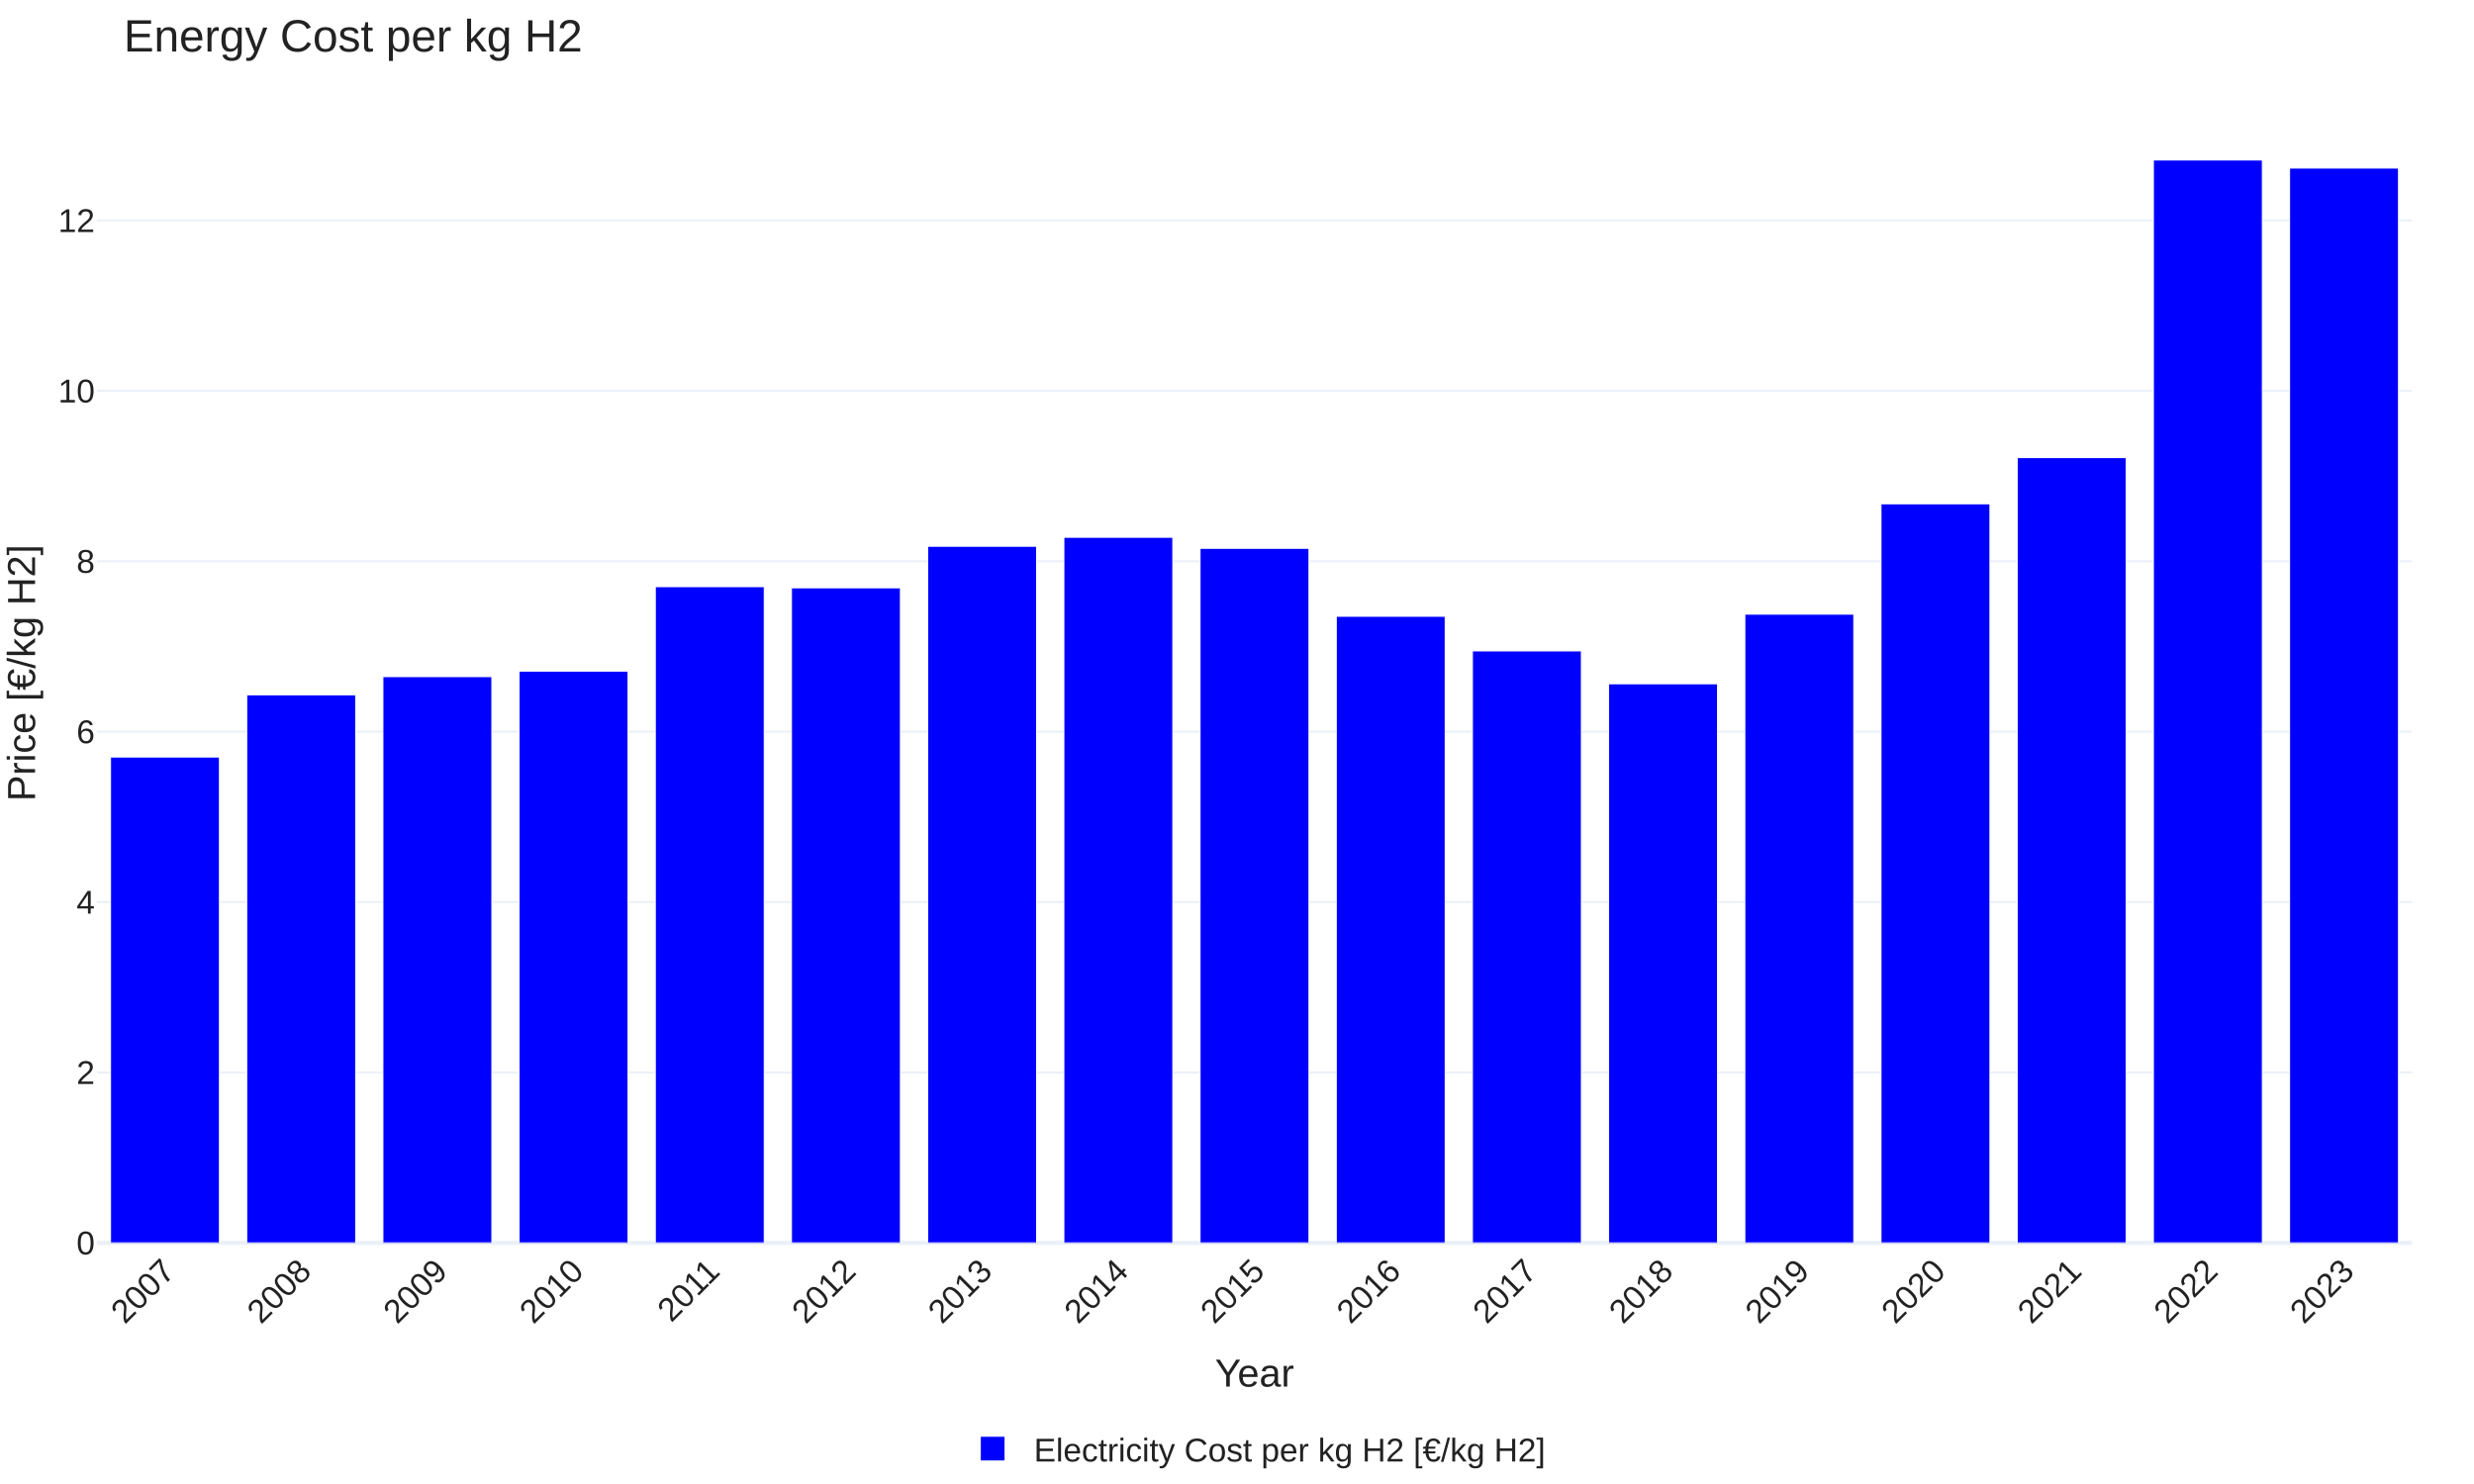
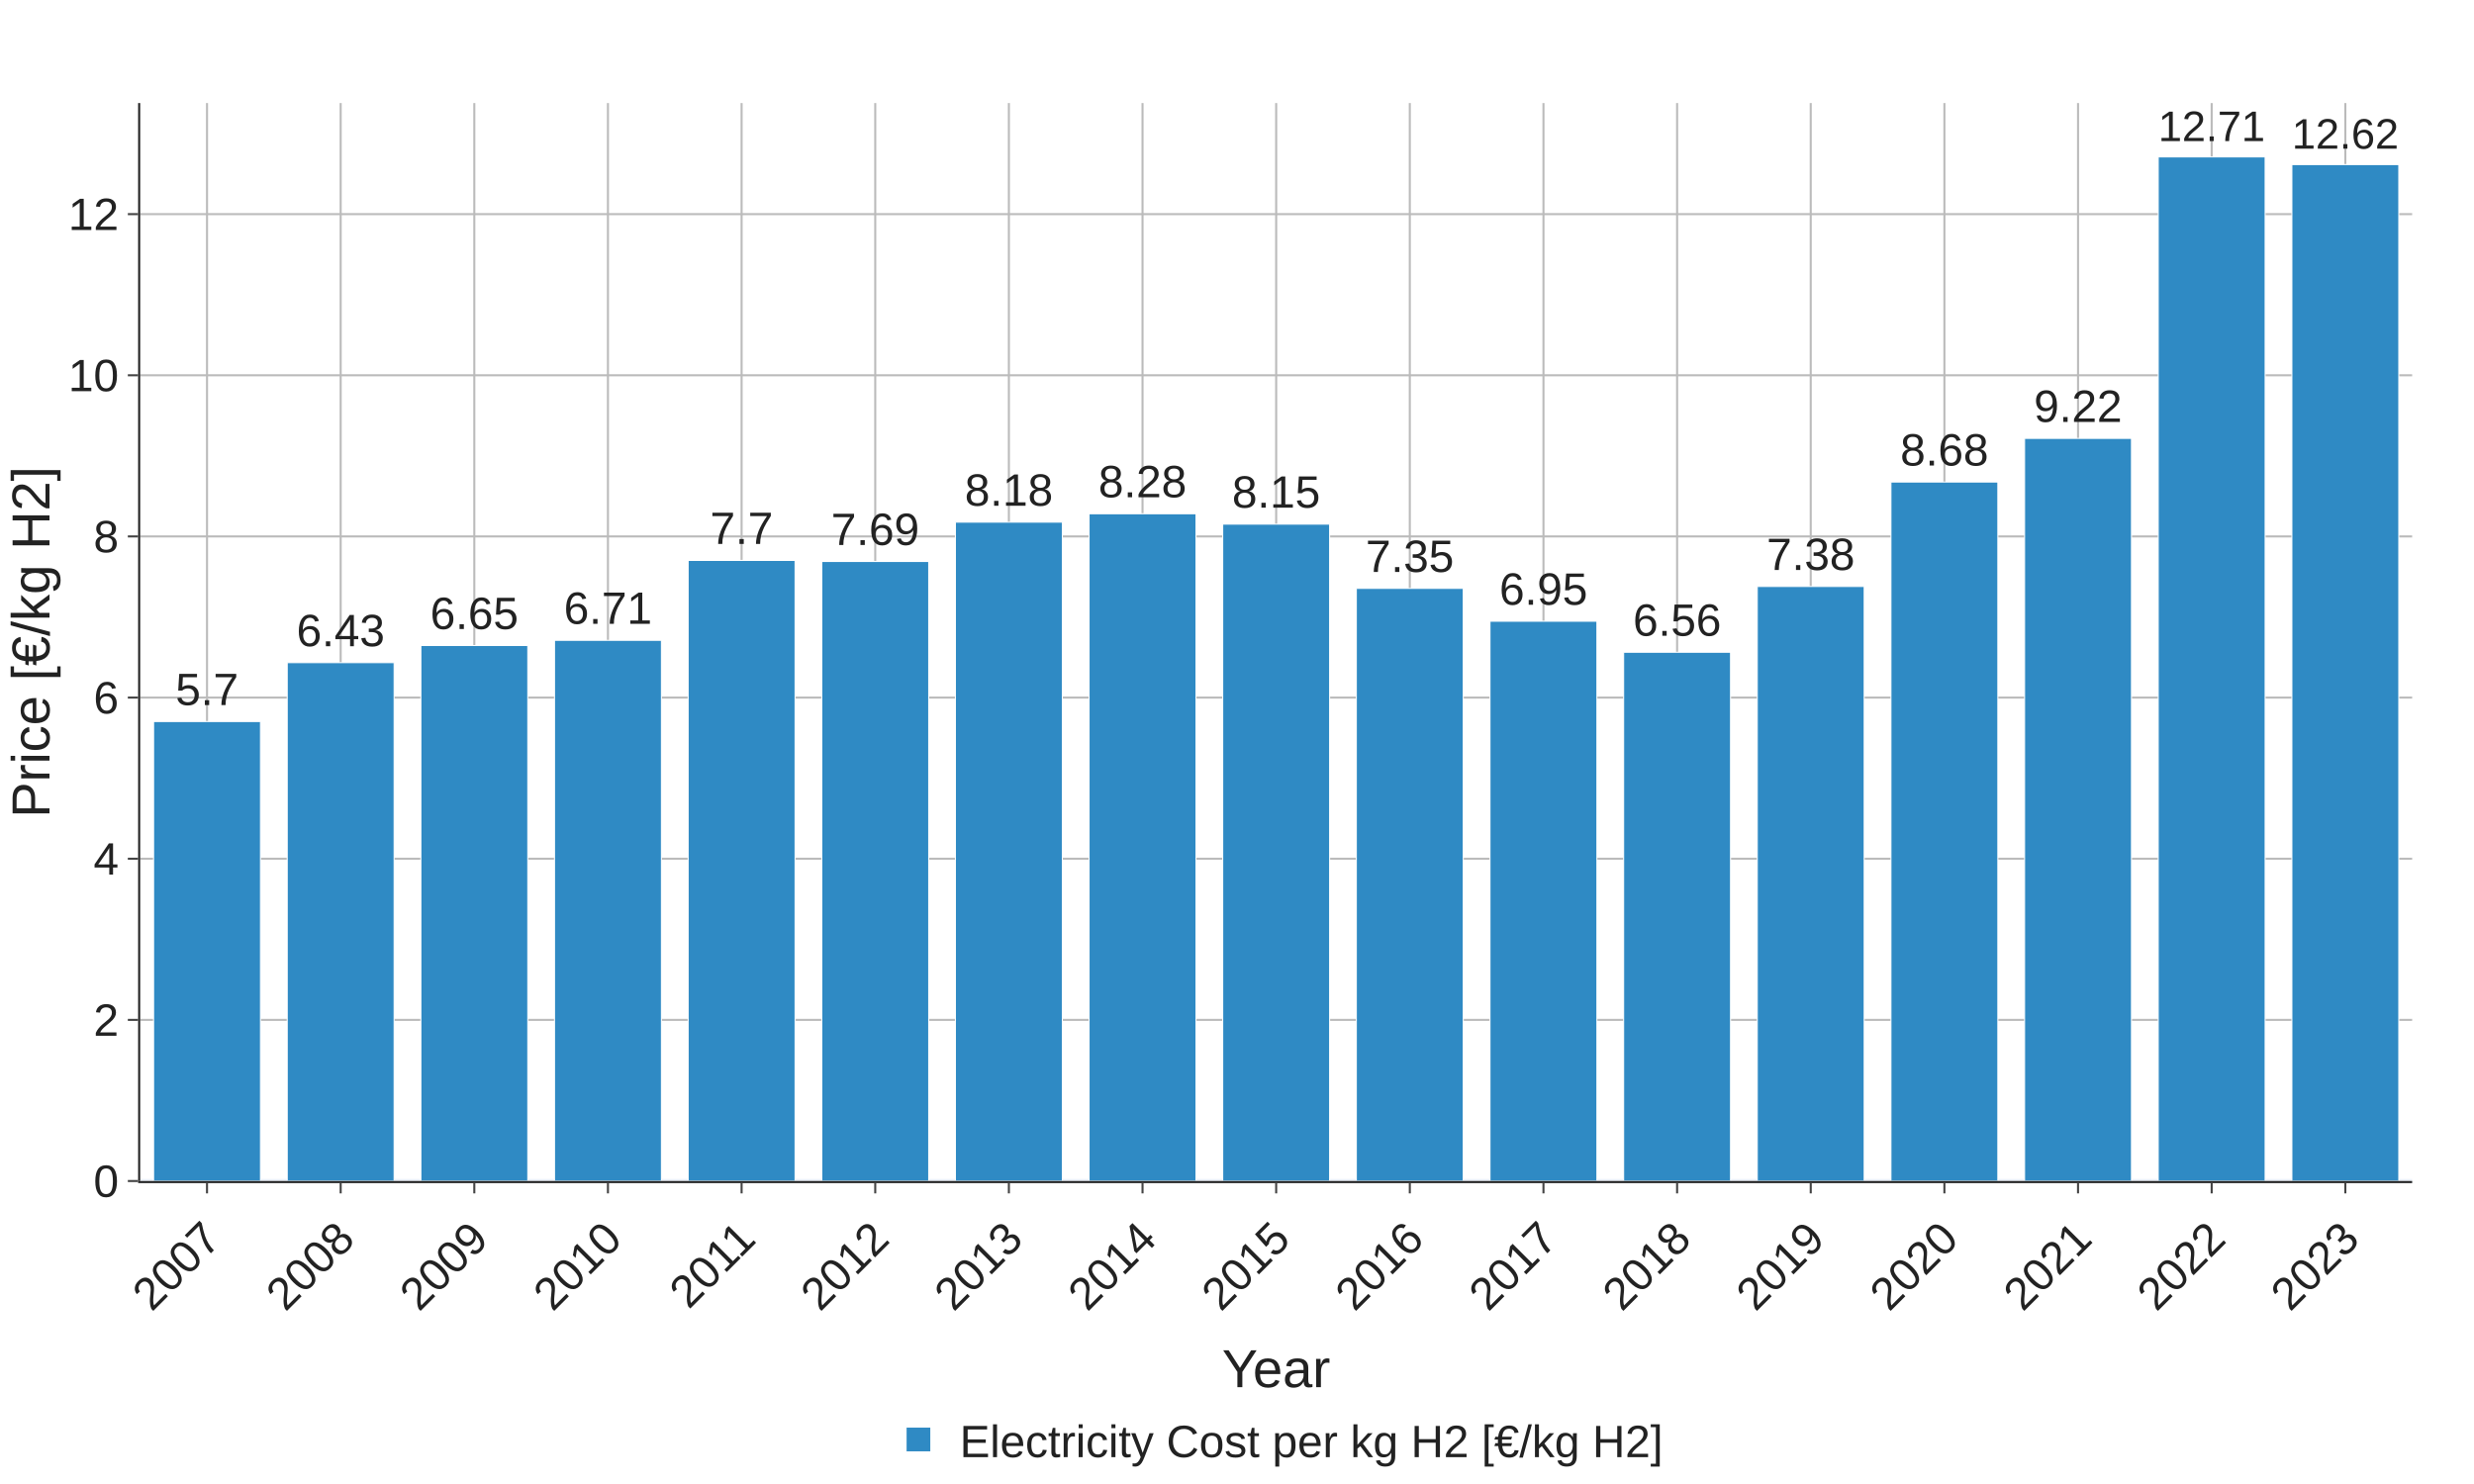
<svg xmlns="http://www.w3.org/2000/svg" class="main-svg" width="1200" height="720" style="" viewBox="0 0 1200 720">
  <rect x="0" y="0" width="1200" height="720" style="fill: rgb(255, 255, 255); fill-opacity: 1;" />
-   <defs id="defs-b779e1">
+   <defs id="defs-d4324c">
    <g class="clips">
-       <clipPath id="clipb779e1xyplot" class="plotclip">
-         <rect width="1123" height="553" />
+       <clipPath id="clipd4324cxyplot" class="plotclip">
+         <rect width="1102" height="523" />
      </clipPath>
-       <clipPath class="axesclip" id="clipb779e1x">
-         <rect x="47" y="0" width="1123" height="720" />
+       <clipPath class="axesclip" id="clipd4324cx">
+         <rect x="68" y="0" width="1102" height="720" />
      </clipPath>
-       <clipPath class="axesclip" id="clipb779e1y">
-         <rect x="0" y="50" width="1200" height="553" />
+       <clipPath class="axesclip" id="clipd4324cy">
+         <rect x="0" y="50" width="1200" height="523" />
      </clipPath>
-       <clipPath class="axesclip" id="clipb779e1xy">
-         <rect x="47" y="50" width="1123" height="553" />
+       <clipPath class="axesclip" id="clipd4324cxy">
+         <rect x="68" y="50" width="1102" height="523" />
      </clipPath>
    </g>
    <g class="gradients" />
    <g class="patterns" />
  </defs>
  <g class="bglayer" />
  <g class="layer-below">
    <g class="imagelayer" />
    <g class="shapelayer" />
  </g>
  <g class="cartesianlayer">
    <g class="subplot xy">
      <g class="layer-subplot">
        <g class="shapelayer" />
        <g class="imagelayer" />
      </g>
      <g class="minor-gridlayer">
        <g class="x" />
        <g class="y" />
      </g>
      <g class="gridlayer">
-         <g class="x" />
+         <g class="x">
+           <path class="xgrid crisp" transform="translate(100.41,0)" d="M0,50v523" style="stroke: rgb(187, 187, 187); stroke-opacity: 1; stroke-width: 1px;" />
+           <path class="xgrid crisp" transform="translate(165.24,0)" d="M0,50v523" style="stroke: rgb(187, 187, 187); stroke-opacity: 1; stroke-width: 1px;" />
+           <path class="xgrid crisp" transform="translate(230.06,0)" d="M0,50v523" style="stroke: rgb(187, 187, 187); stroke-opacity: 1; stroke-width: 1px;" />
+           <path class="xgrid crisp" transform="translate(294.88,0)" d="M0,50v523" style="stroke: rgb(187, 187, 187); stroke-opacity: 1; stroke-width: 1px;" />
+           <path class="xgrid crisp" transform="translate(359.71,0)" d="M0,50v523" style="stroke: rgb(187, 187, 187); stroke-opacity: 1; stroke-width: 1px;" />
+           <path class="xgrid crisp" transform="translate(424.53,0)" d="M0,50v523" style="stroke: rgb(187, 187, 187); stroke-opacity: 1; stroke-width: 1px;" />
+           <path class="xgrid crisp" transform="translate(489.35,0)" d="M0,50v523" style="stroke: rgb(187, 187, 187); stroke-opacity: 1; stroke-width: 1px;" />
+           <path class="xgrid crisp" transform="translate(554.18,0)" d="M0,50v523" style="stroke: rgb(187, 187, 187); stroke-opacity: 1; stroke-width: 1px;" />
+           <path class="xgrid crisp" transform="translate(619,0)" d="M0,50v523" style="stroke: rgb(187, 187, 187); stroke-opacity: 1; stroke-width: 1px;" />
+           <path class="xgrid crisp" transform="translate(683.82,0)" d="M0,50v523" style="stroke: rgb(187, 187, 187); stroke-opacity: 1; stroke-width: 1px;" />
+           <path class="xgrid crisp" transform="translate(748.65,0)" d="M0,50v523" style="stroke: rgb(187, 187, 187); stroke-opacity: 1; stroke-width: 1px;" />
+           <path class="xgrid crisp" transform="translate(813.47,0)" d="M0,50v523" style="stroke: rgb(187, 187, 187); stroke-opacity: 1; stroke-width: 1px;" />
+           <path class="xgrid crisp" transform="translate(878.29,0)" d="M0,50v523" style="stroke: rgb(187, 187, 187); stroke-opacity: 1; stroke-width: 1px;" />
+           <path class="xgrid crisp" transform="translate(943.12,0)" d="M0,50v523" style="stroke: rgb(187, 187, 187); stroke-opacity: 1; stroke-width: 1px;" />
+           <path class="xgrid crisp" transform="translate(1007.94,0)" d="M0,50v523" style="stroke: rgb(187, 187, 187); stroke-opacity: 1; stroke-width: 1px;" />
+           <path class="xgrid crisp" transform="translate(1072.76,0)" d="M0,50v523" style="stroke: rgb(187, 187, 187); stroke-opacity: 1; stroke-width: 1px;" />
+           <path class="xgrid crisp" transform="translate(1137.59,0)" d="M0,50v523" style="stroke: rgb(187, 187, 187); stroke-opacity: 1; stroke-width: 1px;" />
+         </g>
        <g class="y">
-           <path class="ygrid crisp" transform="translate(0,520.33)" d="M47,0h1123" style="stroke: rgb(235, 240, 248); stroke-opacity: 1; stroke-width: 1px;" />
-           <path class="ygrid crisp" transform="translate(0,437.66)" d="M47,0h1123" style="stroke: rgb(235, 240, 248); stroke-opacity: 1; stroke-width: 1px;" />
-           <path class="ygrid crisp" transform="translate(0,354.99)" d="M47,0h1123" style="stroke: rgb(235, 240, 248); stroke-opacity: 1; stroke-width: 1px;" />
-           <path class="ygrid crisp" transform="translate(0,272.32)" d="M47,0h1123" style="stroke: rgb(235, 240, 248); stroke-opacity: 1; stroke-width: 1px;" />
-           <path class="ygrid crisp" transform="translate(0,189.65)" d="M47,0h1123" style="stroke: rgb(235, 240, 248); stroke-opacity: 1; stroke-width: 1px;" />
-           <path class="ygrid crisp" transform="translate(0,106.98)" d="M47,0h1123" style="stroke: rgb(235, 240, 248); stroke-opacity: 1; stroke-width: 1px;" />
+           <path class="ygrid crisp" transform="translate(0,494.82)" d="M68,0h1102" style="stroke: rgb(187, 187, 187); stroke-opacity: 1; stroke-width: 1px;" />
+           <path class="ygrid crisp" transform="translate(0,416.63)" d="M68,0h1102" style="stroke: rgb(187, 187, 187); stroke-opacity: 1; stroke-width: 1px;" />
+           <path class="ygrid crisp" transform="translate(0,338.45)" d="M68,0h1102" style="stroke: rgb(187, 187, 187); stroke-opacity: 1; stroke-width: 1px;" />
+           <path class="ygrid crisp" transform="translate(0,260.26)" d="M68,0h1102" style="stroke: rgb(187, 187, 187); stroke-opacity: 1; stroke-width: 1px;" />
+           <path class="ygrid crisp" transform="translate(0,182.08)" d="M68,0h1102" style="stroke: rgb(187, 187, 187); stroke-opacity: 1; stroke-width: 1px;" />
+           <path class="ygrid crisp" transform="translate(0,103.89)" d="M68,0h1102" style="stroke: rgb(187, 187, 187); stroke-opacity: 1; stroke-width: 1px;" />
        </g>
      </g>
      <g class="zerolinelayer">
-         <path class="yzl zl crisp" transform="translate(0,603)" d="M47,0h1123" style="stroke: rgb(235, 240, 248); stroke-opacity: 1; stroke-width: 2px;" />
+         <path class="yzl zl crisp" transform="translate(0,573)" d="M68,0h1102" style="stroke: rgb(235, 240, 248); stroke-opacity: 1; stroke-width: 2px;" />
      </g>
      <g class="layer-between">
        <g class="shapelayer" />
        <g class="imagelayer" />
      </g>
      <path class="xlines-below" />
      <path class="ylines-below" />
      <g class="overlines-below" />
      <g class="xaxislayer-below" />
      <g class="yaxislayer-below" />
      <g class="overaxes-below" />
      <g class="overplot">
-         <g class="xy" transform="translate(47,50)" clip-path="url(#clipb779e1xyplot)">
+         <g class="xy" transform="translate(68,50)" clip-path="url(#clipd4324cxyplot)">
          <g class="barlayer mlayer">
            <g class="trace bars" style="opacity: 1;">
              <g class="points">
                <g class="point">
-                   <path d="M6.61,553V317.28H59.45V553Z" style="vector-effect: none; opacity: 1; stroke-width: 0.5px; fill: rgb(0, 0, 255); fill-opacity: 1; stroke: rgb(255, 255, 255); stroke-opacity: 1;" />
-                 </g>
-                 <g class="point">
-                   <path d="M72.66,553V287.09H125.51V553Z" style="vector-effect: none; opacity: 1; stroke-width: 0.5px; fill: rgb(0, 0, 255); fill-opacity: 1; stroke: rgb(255, 255, 255); stroke-opacity: 1;" />
-                 </g>
-                 <g class="point">
-                   <path d="M138.72,553V278.29H191.57V553Z" style="vector-effect: none; opacity: 1; stroke-width: 0.5px; fill: rgb(0, 0, 255); fill-opacity: 1; stroke: rgb(255, 255, 255); stroke-opacity: 1;" />
-                 </g>
-                 <g class="point">
-                   <path d="M204.78,553V275.62H257.63V553Z" style="vector-effect: none; opacity: 1; stroke-width: 0.5px; fill: rgb(0, 0, 255); fill-opacity: 1; stroke: rgb(255, 255, 255); stroke-opacity: 1;" />
-                 </g>
-                 <g class="point">
-                   <path d="M270.84,553V234.63H323.69V553Z" style="vector-effect: none; opacity: 1; stroke-width: 0.5px; fill: rgb(0, 0, 255); fill-opacity: 1; stroke: rgb(255, 255, 255); stroke-opacity: 1;" />
-                 </g>
-                 <g class="point">
-                   <path d="M336.9,553V235.18H389.75V553Z" style="vector-effect: none; opacity: 1; stroke-width: 0.5px; fill: rgb(0, 0, 255); fill-opacity: 1; stroke: rgb(255, 255, 255); stroke-opacity: 1;" />
-                 </g>
-                 <g class="point">
-                   <path d="M402.96,553V215.02H455.81V553Z" style="vector-effect: none; opacity: 1; stroke-width: 0.5px; fill: rgb(0, 0, 255); fill-opacity: 1; stroke: rgb(255, 255, 255); stroke-opacity: 1;" />
-                 </g>
-                 <g class="point">
-                   <path d="M469.02,553V210.68H521.86V553Z" style="vector-effect: none; opacity: 1; stroke-width: 0.5px; fill: rgb(0, 0, 255); fill-opacity: 1; stroke: rgb(255, 255, 255); stroke-opacity: 1;" />
-                 </g>
-                 <g class="point">
-                   <path d="M535.08,553V216.02H587.92V553Z" style="vector-effect: none; opacity: 1; stroke-width: 0.5px; fill: rgb(0, 0, 255); fill-opacity: 1; stroke: rgb(255, 255, 255); stroke-opacity: 1;" />
-                 </g>
-                 <g class="point">
-                   <path d="M601.14,553V249H653.98V553Z" style="vector-effect: none; opacity: 1; stroke-width: 0.5px; fill: rgb(0, 0, 255); fill-opacity: 1; stroke: rgb(255, 255, 255); stroke-opacity: 1;" />
-                 </g>
-                 <g class="point">
-                   <path d="M667.19,553V265.82H720.04V553Z" style="vector-effect: none; opacity: 1; stroke-width: 0.5px; fill: rgb(0, 0, 255); fill-opacity: 1; stroke: rgb(255, 255, 255); stroke-opacity: 1;" />
-                 </g>
-                 <g class="point">
-                   <path d="M733.25,553V281.75H786.1V553Z" style="vector-effect: none; opacity: 1; stroke-width: 0.5px; fill: rgb(0, 0, 255); fill-opacity: 1; stroke: rgb(255, 255, 255); stroke-opacity: 1;" />
-                 </g>
-                 <g class="point">
-                   <path d="M799.31,553V247.99H852.16V553Z" style="vector-effect: none; opacity: 1; stroke-width: 0.5px; fill: rgb(0, 0, 255); fill-opacity: 1; stroke: rgb(255, 255, 255); stroke-opacity: 1;" />
-                 </g>
-                 <g class="point">
-                   <path d="M865.37,553V194.41H918.22V553Z" style="vector-effect: none; opacity: 1; stroke-width: 0.5px; fill: rgb(0, 0, 255); fill-opacity: 1; stroke: rgb(255, 255, 255); stroke-opacity: 1;" />
-                 </g>
-                 <g class="point">
-                   <path d="M931.43,553V172.02H984.28V553Z" style="vector-effect: none; opacity: 1; stroke-width: 0.5px; fill: rgb(0, 0, 255); fill-opacity: 1; stroke: rgb(255, 255, 255); stroke-opacity: 1;" />
-                 </g>
-                 <g class="point">
-                   <path d="M997.49,553V27.65H1050.34V553Z" style="vector-effect: none; opacity: 1; stroke-width: 0.5px; fill: rgb(0, 0, 255); fill-opacity: 1; stroke: rgb(255, 255, 255); stroke-opacity: 1;" />
-                 </g>
-                 <g class="point">
-                   <path d="M1063.55,553V31.55H1116.39V553Z" style="vector-effect: none; opacity: 1; stroke-width: 0.5px; fill: rgb(0, 0, 255); fill-opacity: 1; stroke: rgb(255, 255, 255); stroke-opacity: 1;" />
+                   <path d="M6.48,523V300.07H58.34V523Z" style="vector-effect: none; opacity: 1; stroke-width: 0.5px; fill: rgb(47, 138, 196); fill-opacity: 1; stroke: rgb(255, 255, 255); stroke-opacity: 1;" />
+                   <text class="bartext bartext-outside" text-anchor="middle" data-notex="1" x="0" y="0" style="font-family: Arial, sans-serif; font-size: 22px; fill: rgb(34, 34, 34); fill-opacity: 1; white-space: pre;" transform="translate(32.41,292.07)">5.7</text>
+                 </g>
+                 <g class="point">
+                   <path d="M71.31,523V271.52H123.16V523Z" style="vector-effect: none; opacity: 1; stroke-width: 0.5px; fill: rgb(47, 138, 196); fill-opacity: 1; stroke: rgb(255, 255, 255); stroke-opacity: 1;" />
+                   <text class="bartext bartext-outside" text-anchor="middle" data-notex="1" x="0" y="0" style="font-family: Arial, sans-serif; font-size: 22px; fill: rgb(34, 34, 34); fill-opacity: 1; white-space: pre;" transform="translate(97.235,263.52)">6.43</text>
+                 </g>
+                 <g class="point">
+                   <path d="M136.13,523V263.2H187.99V523Z" style="vector-effect: none; opacity: 1; stroke-width: 0.5px; fill: rgb(47, 138, 196); fill-opacity: 1; stroke: rgb(255, 255, 255); stroke-opacity: 1;" />
+                   <text class="bartext bartext-outside" text-anchor="middle" data-notex="1" x="0" y="0" style="font-family: Arial, sans-serif; font-size: 22px; fill: rgb(34, 34, 34); fill-opacity: 1; white-space: pre;" transform="translate(162.06,255.2)">6.65</text>
+                 </g>
+                 <g class="point">
+                   <path d="M200.95,523V260.67H252.81V523Z" style="vector-effect: none; opacity: 1; stroke-width: 0.5px; fill: rgb(47, 138, 196); fill-opacity: 1; stroke: rgb(255, 255, 255); stroke-opacity: 1;" />
+                   <text class="bartext bartext-outside" text-anchor="middle" data-notex="1" x="0" y="0" style="font-family: Arial, sans-serif; font-size: 22px; fill: rgb(34, 34, 34); fill-opacity: 1; white-space: pre;" transform="translate(226.88,252.67)">6.71</text>
+                 </g>
+                 <g class="point">
+                   <path d="M265.78,523V221.9H317.64V523Z" style="vector-effect: none; opacity: 1; stroke-width: 0.5px; fill: rgb(47, 138, 196); fill-opacity: 1; stroke: rgb(255, 255, 255); stroke-opacity: 1;" />
+                   <text class="bartext bartext-outside" text-anchor="middle" data-notex="1" x="0" y="0" style="font-family: Arial, sans-serif; font-size: 22px; fill: rgb(34, 34, 34); fill-opacity: 1; white-space: pre;" transform="translate(291.71,213.9)">7.7</text>
+                 </g>
+                 <g class="point">
+                   <path d="M330.6,523V222.42H382.46V523Z" style="vector-effect: none; opacity: 1; stroke-width: 0.5px; fill: rgb(47, 138, 196); fill-opacity: 1; stroke: rgb(255, 255, 255); stroke-opacity: 1;" />
+                   <text class="bartext bartext-outside" text-anchor="middle" data-notex="1" x="0" y="0" style="font-family: Arial, sans-serif; font-size: 22px; fill: rgb(34, 34, 34); fill-opacity: 1; white-space: pre;" transform="translate(356.53,214.42)">7.69</text>
+                 </g>
+                 <g class="point">
+                   <path d="M395.42,523V203.36H447.28V523Z" style="vector-effect: none; opacity: 1; stroke-width: 0.5px; fill: rgb(47, 138, 196); fill-opacity: 1; stroke: rgb(255, 255, 255); stroke-opacity: 1;" />
+                   <text class="bartext bartext-outside" text-anchor="middle" data-notex="1" x="0" y="0" style="font-family: Arial, sans-serif; font-size: 22px; fill: rgb(34, 34, 34); fill-opacity: 1; white-space: pre;" transform="translate(421.35,195.36)">8.18</text>
+                 </g>
+                 <g class="point">
+                   <path d="M460.25,523V199.25H512.11V523Z" style="vector-effect: none; opacity: 1; stroke-width: 0.5px; fill: rgb(47, 138, 196); fill-opacity: 1; stroke: rgb(255, 255, 255); stroke-opacity: 1;" />
+                   <text class="bartext bartext-outside" text-anchor="middle" data-notex="1" x="0" y="0" style="font-family: Arial, sans-serif; font-size: 22px; fill: rgb(34, 34, 34); fill-opacity: 1; white-space: pre;" transform="translate(486.18,191.25)">8.28</text>
+                 </g>
+                 <g class="point">
+                   <path d="M525.07,523V204.3H576.93V523Z" style="vector-effect: none; opacity: 1; stroke-width: 0.5px; fill: rgb(47, 138, 196); fill-opacity: 1; stroke: rgb(255, 255, 255); stroke-opacity: 1;" />
+                   <text class="bartext bartext-outside" text-anchor="middle" data-notex="1" x="0" y="0" style="font-family: Arial, sans-serif; font-size: 22px; fill: rgb(34, 34, 34); fill-opacity: 1; white-space: pre;" transform="translate(551,196.3)">8.15</text>
+                 </g>
+                 <g class="point">
+                   <path d="M589.89,523V235.49H641.75V523Z" style="vector-effect: none; opacity: 1; stroke-width: 0.5px; fill: rgb(47, 138, 196); fill-opacity: 1; stroke: rgb(255, 255, 255); stroke-opacity: 1;" />
+                   <text class="bartext bartext-outside" text-anchor="middle" data-notex="1" x="0" y="0" style="font-family: Arial, sans-serif; font-size: 22px; fill: rgb(34, 34, 34); fill-opacity: 1; white-space: pre;" transform="translate(615.82,227.49)">7.35</text>
+                 </g>
+                 <g class="point">
+                   <path d="M654.72,523V251.4H706.58V523Z" style="vector-effect: none; opacity: 1; stroke-width: 0.5px; fill: rgb(47, 138, 196); fill-opacity: 1; stroke: rgb(255, 255, 255); stroke-opacity: 1;" />
+                   <text class="bartext bartext-outside" text-anchor="middle" data-notex="1" x="0" y="0" style="font-family: Arial, sans-serif; font-size: 22px; fill: rgb(34, 34, 34); fill-opacity: 1; white-space: pre;" transform="translate(680.65,243.4)">6.95</text>
+                 </g>
+                 <g class="point">
+                   <path d="M719.54,523V266.46H771.4V523Z" style="vector-effect: none; opacity: 1; stroke-width: 0.5px; fill: rgb(47, 138, 196); fill-opacity: 1; stroke: rgb(255, 255, 255); stroke-opacity: 1;" />
+                   <text class="bartext bartext-outside" text-anchor="middle" data-notex="1" x="0" y="0" style="font-family: Arial, sans-serif; font-size: 22px; fill: rgb(34, 34, 34); fill-opacity: 1; white-space: pre;" transform="translate(745.47,258.46)">6.56</text>
+                 </g>
+                 <g class="point">
+                   <path d="M784.36,523V234.54H836.22V523Z" style="vector-effect: none; opacity: 1; stroke-width: 0.5px; fill: rgb(47, 138, 196); fill-opacity: 1; stroke: rgb(255, 255, 255); stroke-opacity: 1;" />
+                   <text class="bartext bartext-outside" text-anchor="middle" data-notex="1" x="0" y="0" style="font-family: Arial, sans-serif; font-size: 22px; fill: rgb(34, 34, 34); fill-opacity: 1; white-space: pre;" transform="translate(810.29,226.54)">7.38</text>
+                 </g>
+                 <g class="point">
+                   <path d="M849.19,523V183.87H901.05V523Z" style="vector-effect: none; opacity: 1; stroke-width: 0.5px; fill: rgb(47, 138, 196); fill-opacity: 1; stroke: rgb(255, 255, 255); stroke-opacity: 1;" />
+                   <text class="bartext bartext-outside" text-anchor="middle" data-notex="1" x="0" y="0" style="font-family: Arial, sans-serif; font-size: 22px; fill: rgb(34, 34, 34); fill-opacity: 1; white-space: pre;" transform="translate(875.12,175.87)">8.68</text>
+                 </g>
+                 <g class="point">
+                   <path d="M914.01,523V162.69H965.87V523Z" style="vector-effect: none; opacity: 1; stroke-width: 0.5px; fill: rgb(47, 138, 196); fill-opacity: 1; stroke: rgb(255, 255, 255); stroke-opacity: 1;" />
+                   <text class="bartext bartext-outside" text-anchor="middle" data-notex="1" x="0" y="0" style="font-family: Arial, sans-serif; font-size: 22px; fill: rgb(34, 34, 34); fill-opacity: 1; white-space: pre;" transform="translate(939.94,154.69)">9.22</text>
+                 </g>
+                 <g class="point">
+                   <path d="M978.84,523V26.15H1030.69V523Z" style="vector-effect: none; opacity: 1; stroke-width: 0.5px; fill: rgb(47, 138, 196); fill-opacity: 1; stroke: rgb(255, 255, 255); stroke-opacity: 1;" />
+                   <text class="bartext bartext-outside" text-anchor="middle" data-notex="1" x="0" y="0" style="font-family: Arial, sans-serif; font-size: 22px; fill: rgb(34, 34, 34); fill-opacity: 1; white-space: pre;" transform="translate(1004.765,18.44171)scale(0.9416572)">12.71</text>
+                 </g>
+                 <g class="point">
+                   <path d="M1043.66,523V29.84H1095.52V523Z" style="vector-effect: none; opacity: 1; stroke-width: 0.5px; fill: rgb(47, 138, 196); fill-opacity: 1; stroke: rgb(255, 255, 255); stroke-opacity: 1;" />
+                   <text class="bartext bartext-outside" text-anchor="middle" data-notex="1" x="0" y="0" style="font-family: Arial, sans-serif; font-size: 22px; fill: rgb(34, 34, 34); fill-opacity: 1; white-space: pre;" transform="translate(1069.59,22.13081)scale(0.9418388)">12.62</text>
                </g>
              </g>
            </g>
          </g>
        </g>
      </g>
-       <path class="xlines-above crisp" d="M0,0" style="fill: none;" />
-       <path class="ylines-above crisp" d="M0,0" style="fill: none;" />
+       <path class="xlines-above crisp" d="M67,573.5H1170" style="fill: none; stroke-width: 1px; stroke: rgb(34, 34, 34); stroke-opacity: 1;" />
+       <path class="ylines-above crisp" d="M67.5,50V573" style="fill: none; stroke-width: 1px; stroke: rgb(34, 34, 34); stroke-opacity: 1;" />
      <g class="overlines-above" />
      <g class="xaxislayer-above">
-         <g class="xtick">
-           <text text-anchor="end" x="0" y="620" transform="translate(80.03,0) rotate(-45,0,612)" style="font-family: Arial, sans-serif; font-size: 16px; fill: rgb(34, 34, 34); fill-opacity: 1; white-space: pre; opacity: 1;">2007</text>
-         </g>
-         <g class="xtick">
-           <text text-anchor="end" x="0" y="620" style="font-family: Arial, sans-serif; font-size: 16px; fill: rgb(34, 34, 34); fill-opacity: 1; white-space: pre; opacity: 1;" transform="translate(146.09,0) rotate(-45,0,612)">2008</text>
-         </g>
-         <g class="xtick">
-           <text text-anchor="end" x="0" y="620" style="font-family: Arial, sans-serif; font-size: 16px; fill: rgb(34, 34, 34); fill-opacity: 1; white-space: pre; opacity: 1;" transform="translate(212.15,0) rotate(-45,0,612)">2009</text>
-         </g>
-         <g class="xtick">
-           <text text-anchor="end" x="0" y="620" style="font-family: Arial, sans-serif; font-size: 16px; fill: rgb(34, 34, 34); fill-opacity: 1; white-space: pre; opacity: 1;" transform="translate(278.21,0) rotate(-45,0,612)">2010</text>
-         </g>
-         <g class="xtick">
-           <text text-anchor="end" x="0" y="620" style="font-family: Arial, sans-serif; font-size: 16px; fill: rgb(34, 34, 34); fill-opacity: 1; white-space: pre; opacity: 1;" transform="translate(344.26,0) rotate(-45,0,612)">2011</text>
-         </g>
-         <g class="xtick">
-           <text text-anchor="end" x="0" y="620" style="font-family: Arial, sans-serif; font-size: 16px; fill: rgb(34, 34, 34); fill-opacity: 1; white-space: pre; opacity: 1;" transform="translate(410.32,0) rotate(-45,0,612)">2012</text>
-         </g>
-         <g class="xtick">
-           <text text-anchor="end" x="0" y="620" style="font-family: Arial, sans-serif; font-size: 16px; fill: rgb(34, 34, 34); fill-opacity: 1; white-space: pre; opacity: 1;" transform="translate(476.38,0) rotate(-45,0,612)">2013</text>
-         </g>
-         <g class="xtick">
-           <text text-anchor="end" x="0" y="620" style="font-family: Arial, sans-serif; font-size: 16px; fill: rgb(34, 34, 34); fill-opacity: 1; white-space: pre; opacity: 1;" transform="translate(542.44,0) rotate(-45,0,612)">2014</text>
-         </g>
-         <g class="xtick">
-           <text text-anchor="end" x="0" y="620" style="font-family: Arial, sans-serif; font-size: 16px; fill: rgb(34, 34, 34); fill-opacity: 1; white-space: pre; opacity: 1;" transform="translate(608.5,0) rotate(-45,0,612)">2015</text>
-         </g>
-         <g class="xtick">
-           <text text-anchor="end" x="0" y="620" style="font-family: Arial, sans-serif; font-size: 16px; fill: rgb(34, 34, 34); fill-opacity: 1; white-space: pre; opacity: 1;" transform="translate(674.56,0) rotate(-45,0,612)">2016</text>
-         </g>
-         <g class="xtick">
-           <text text-anchor="end" x="0" y="620" style="font-family: Arial, sans-serif; font-size: 16px; fill: rgb(34, 34, 34); fill-opacity: 1; white-space: pre; opacity: 1;" transform="translate(740.62,0) rotate(-45,0,612)">2017</text>
-         </g>
-         <g class="xtick">
-           <text text-anchor="end" x="0" y="620" style="font-family: Arial, sans-serif; font-size: 16px; fill: rgb(34, 34, 34); fill-opacity: 1; white-space: pre; opacity: 1;" transform="translate(806.68,0) rotate(-45,0,612)">2018</text>
-         </g>
-         <g class="xtick">
-           <text text-anchor="end" x="0" y="620" style="font-family: Arial, sans-serif; font-size: 16px; fill: rgb(34, 34, 34); fill-opacity: 1; white-space: pre; opacity: 1;" transform="translate(872.74,0) rotate(-45,0,612)">2019</text>
-         </g>
-         <g class="xtick">
-           <text text-anchor="end" x="0" y="620" style="font-family: Arial, sans-serif; font-size: 16px; fill: rgb(34, 34, 34); fill-opacity: 1; white-space: pre; opacity: 1;" transform="translate(938.79,0) rotate(-45,0,612)">2020</text>
-         </g>
-         <g class="xtick">
-           <text text-anchor="end" x="0" y="620" style="font-family: Arial, sans-serif; font-size: 16px; fill: rgb(34, 34, 34); fill-opacity: 1; white-space: pre; opacity: 1;" transform="translate(1004.85,0) rotate(-45,0,612)">2021</text>
-         </g>
-         <g class="xtick">
-           <text text-anchor="end" x="0" y="620" style="font-family: Arial, sans-serif; font-size: 16px; fill: rgb(34, 34, 34); fill-opacity: 1; white-space: pre; opacity: 1;" transform="translate(1070.91,0) rotate(-45,0,612)">2022</text>
-         </g>
-         <g class="xtick">
-           <text text-anchor="end" x="0" y="620" style="font-family: Arial, sans-serif; font-size: 16px; fill: rgb(34, 34, 34); fill-opacity: 1; white-space: pre; opacity: 1;" transform="translate(1136.97,0) rotate(-45,0,612)">2023</text>
+         <path class="xtick ticks crisp" d="M0,574v5" transform="translate(100.41,0)" style="stroke: rgb(68, 68, 68); stroke-opacity: 1; stroke-width: 1px;" />
+         <path class="xtick ticks crisp" d="M0,574v5" transform="translate(165.24,0)" style="stroke: rgb(68, 68, 68); stroke-opacity: 1; stroke-width: 1px;" />
+         <path class="xtick ticks crisp" d="M0,574v5" transform="translate(230.06,0)" style="stroke: rgb(68, 68, 68); stroke-opacity: 1; stroke-width: 1px;" />
+         <path class="xtick ticks crisp" d="M0,574v5" transform="translate(294.88,0)" style="stroke: rgb(68, 68, 68); stroke-opacity: 1; stroke-width: 1px;" />
+         <path class="xtick ticks crisp" d="M0,574v5" transform="translate(359.71,0)" style="stroke: rgb(68, 68, 68); stroke-opacity: 1; stroke-width: 1px;" />
+         <path class="xtick ticks crisp" d="M0,574v5" transform="translate(424.53,0)" style="stroke: rgb(68, 68, 68); stroke-opacity: 1; stroke-width: 1px;" />
+         <path class="xtick ticks crisp" d="M0,574v5" transform="translate(489.35,0)" style="stroke: rgb(68, 68, 68); stroke-opacity: 1; stroke-width: 1px;" />
+         <path class="xtick ticks crisp" d="M0,574v5" transform="translate(554.18,0)" style="stroke: rgb(68, 68, 68); stroke-opacity: 1; stroke-width: 1px;" />
+         <path class="xtick ticks crisp" d="M0,574v5" transform="translate(619,0)" style="stroke: rgb(68, 68, 68); stroke-opacity: 1; stroke-width: 1px;" />
+         <path class="xtick ticks crisp" d="M0,574v5" transform="translate(683.82,0)" style="stroke: rgb(68, 68, 68); stroke-opacity: 1; stroke-width: 1px;" />
+         <path class="xtick ticks crisp" d="M0,574v5" transform="translate(748.65,0)" style="stroke: rgb(68, 68, 68); stroke-opacity: 1; stroke-width: 1px;" />
+         <path class="xtick ticks crisp" d="M0,574v5" transform="translate(813.47,0)" style="stroke: rgb(68, 68, 68); stroke-opacity: 1; stroke-width: 1px;" />
+         <path class="xtick ticks crisp" d="M0,574v5" transform="translate(878.29,0)" style="stroke: rgb(68, 68, 68); stroke-opacity: 1; stroke-width: 1px;" />
+         <path class="xtick ticks crisp" d="M0,574v5" transform="translate(943.12,0)" style="stroke: rgb(68, 68, 68); stroke-opacity: 1; stroke-width: 1px;" />
+         <path class="xtick ticks crisp" d="M0,574v5" transform="translate(1007.94,0)" style="stroke: rgb(68, 68, 68); stroke-opacity: 1; stroke-width: 1px;" />
+         <path class="xtick ticks crisp" d="M0,574v5" transform="translate(1072.76,0)" style="stroke: rgb(68, 68, 68); stroke-opacity: 1; stroke-width: 1px;" />
+         <path class="xtick ticks crisp" d="M0,574v5" transform="translate(1137.59,0)" style="stroke: rgb(68, 68, 68); stroke-opacity: 1; stroke-width: 1px;" />
+         <g class="xtick">
+           <text text-anchor="end" x="0" y="605.4" transform="translate(100.41,0) rotate(-45,0,594.4)" style="font-family: Arial, sans-serif; font-size: 22px; fill: rgb(34, 34, 34); fill-opacity: 1; white-space: pre; opacity: 1;">2007</text>
+         </g>
+         <g class="xtick">
+           <text text-anchor="end" x="0" y="605.4" style="font-family: Arial, sans-serif; font-size: 22px; fill: rgb(34, 34, 34); fill-opacity: 1; white-space: pre; opacity: 1;" transform="translate(165.24,0) rotate(-45,0,594.4)">2008</text>
+         </g>
+         <g class="xtick">
+           <text text-anchor="end" x="0" y="605.4" style="font-family: Arial, sans-serif; font-size: 22px; fill: rgb(34, 34, 34); fill-opacity: 1; white-space: pre; opacity: 1;" transform="translate(230.06,0) rotate(-45,0,594.4)">2009</text>
+         </g>
+         <g class="xtick">
+           <text text-anchor="end" x="0" y="605.4" style="font-family: Arial, sans-serif; font-size: 22px; fill: rgb(34, 34, 34); fill-opacity: 1; white-space: pre; opacity: 1;" transform="translate(294.88,0) rotate(-45,0,594.4)">2010</text>
+         </g>
+         <g class="xtick">
+           <text text-anchor="end" x="0" y="605.4" style="font-family: Arial, sans-serif; font-size: 22px; fill: rgb(34, 34, 34); fill-opacity: 1; white-space: pre; opacity: 1;" transform="translate(359.71,0) rotate(-45,0,594.4)">2011</text>
+         </g>
+         <g class="xtick">
+           <text text-anchor="end" x="0" y="605.4" style="font-family: Arial, sans-serif; font-size: 22px; fill: rgb(34, 34, 34); fill-opacity: 1; white-space: pre; opacity: 1;" transform="translate(424.53,0) rotate(-45,0,594.4)">2012</text>
+         </g>
+         <g class="xtick">
+           <text text-anchor="end" x="0" y="605.4" style="font-family: Arial, sans-serif; font-size: 22px; fill: rgb(34, 34, 34); fill-opacity: 1; white-space: pre; opacity: 1;" transform="translate(489.35,0) rotate(-45,0,594.4)">2013</text>
+         </g>
+         <g class="xtick">
+           <text text-anchor="end" x="0" y="605.4" style="font-family: Arial, sans-serif; font-size: 22px; fill: rgb(34, 34, 34); fill-opacity: 1; white-space: pre; opacity: 1;" transform="translate(554.18,0) rotate(-45,0,594.4)">2014</text>
+         </g>
+         <g class="xtick">
+           <text text-anchor="end" x="0" y="605.4" style="font-family: Arial, sans-serif; font-size: 22px; fill: rgb(34, 34, 34); fill-opacity: 1; white-space: pre; opacity: 1;" transform="translate(619,0) rotate(-45,0,594.4)">2015</text>
+         </g>
+         <g class="xtick">
+           <text text-anchor="end" x="0" y="605.4" style="font-family: Arial, sans-serif; font-size: 22px; fill: rgb(34, 34, 34); fill-opacity: 1; white-space: pre; opacity: 1;" transform="translate(683.82,0) rotate(-45,0,594.4)">2016</text>
+         </g>
+         <g class="xtick">
+           <text text-anchor="end" x="0" y="605.4" style="font-family: Arial, sans-serif; font-size: 22px; fill: rgb(34, 34, 34); fill-opacity: 1; white-space: pre; opacity: 1;" transform="translate(748.65,0) rotate(-45,0,594.4)">2017</text>
+         </g>
+         <g class="xtick">
+           <text text-anchor="end" x="0" y="605.4" style="font-family: Arial, sans-serif; font-size: 22px; fill: rgb(34, 34, 34); fill-opacity: 1; white-space: pre; opacity: 1;" transform="translate(813.47,0) rotate(-45,0,594.4)">2018</text>
+         </g>
+         <g class="xtick">
+           <text text-anchor="end" x="0" y="605.4" style="font-family: Arial, sans-serif; font-size: 22px; fill: rgb(34, 34, 34); fill-opacity: 1; white-space: pre; opacity: 1;" transform="translate(878.29,0) rotate(-45,0,594.4)">2019</text>
+         </g>
+         <g class="xtick">
+           <text text-anchor="end" x="0" y="605.4" style="font-family: Arial, sans-serif; font-size: 22px; fill: rgb(34, 34, 34); fill-opacity: 1; white-space: pre; opacity: 1;" transform="translate(943.12,0) rotate(-45,0,594.4)">2020</text>
+         </g>
+         <g class="xtick">
+           <text text-anchor="end" x="0" y="605.4" style="font-family: Arial, sans-serif; font-size: 22px; fill: rgb(34, 34, 34); fill-opacity: 1; white-space: pre; opacity: 1;" transform="translate(1007.94,0) rotate(-45,0,594.4)">2021</text>
+         </g>
+         <g class="xtick">
+           <text text-anchor="end" x="0" y="605.4" style="font-family: Arial, sans-serif; font-size: 22px; fill: rgb(34, 34, 34); fill-opacity: 1; white-space: pre; opacity: 1;" transform="translate(1072.76,0) rotate(-45,0,594.4)">2022</text>
+         </g>
+         <g class="xtick">
+           <text text-anchor="end" x="0" y="605.4" style="font-family: Arial, sans-serif; font-size: 22px; fill: rgb(34, 34, 34); fill-opacity: 1; white-space: pre; opacity: 1;" transform="translate(1137.59,0) rotate(-45,0,594.4)">2023</text>
        </g>
      </g>
      <g class="yaxislayer-above">
-         <g class="ytick">
-           <text text-anchor="end" x="46" y="5.6" transform="translate(0,603)" style="font-family: Arial, sans-serif; font-size: 16px; fill: rgb(34, 34, 34); fill-opacity: 1; white-space: pre; opacity: 1;">0</text>
-         </g>
-         <g class="ytick">
-           <text text-anchor="end" x="46" y="5.6" style="font-family: Arial, sans-serif; font-size: 16px; fill: rgb(34, 34, 34); fill-opacity: 1; white-space: pre; opacity: 1;" transform="translate(0,520.33)">2</text>
-         </g>
-         <g class="ytick">
-           <text text-anchor="end" x="46" y="5.6" style="font-family: Arial, sans-serif; font-size: 16px; fill: rgb(34, 34, 34); fill-opacity: 1; white-space: pre; opacity: 1;" transform="translate(0,437.66)">4</text>
-         </g>
-         <g class="ytick">
-           <text text-anchor="end" x="46" y="5.6" style="font-family: Arial, sans-serif; font-size: 16px; fill: rgb(34, 34, 34); fill-opacity: 1; white-space: pre; opacity: 1;" transform="translate(0,354.99)">6</text>
-         </g>
-         <g class="ytick">
-           <text text-anchor="end" x="46" y="5.6" style="font-family: Arial, sans-serif; font-size: 16px; fill: rgb(34, 34, 34); fill-opacity: 1; white-space: pre; opacity: 1;" transform="translate(0,272.32)">8</text>
-         </g>
-         <g class="ytick">
-           <text text-anchor="end" x="46" y="5.6" style="font-family: Arial, sans-serif; font-size: 16px; fill: rgb(34, 34, 34); fill-opacity: 1; white-space: pre; opacity: 1;" transform="translate(0,189.65)">10</text>
-         </g>
-         <g class="ytick">
-           <text text-anchor="end" x="46" y="5.6" style="font-family: Arial, sans-serif; font-size: 16px; fill: rgb(34, 34, 34); fill-opacity: 1; white-space: pre; opacity: 1;" transform="translate(0,106.98)">12</text>
+         <path class="ytick ticks crisp" d="M67,0h-5" transform="translate(0,573)" style="stroke: rgb(68, 68, 68); stroke-opacity: 1; stroke-width: 1px;" />
+         <path class="ytick ticks crisp" d="M67,0h-5" transform="translate(0,494.82)" style="stroke: rgb(68, 68, 68); stroke-opacity: 1; stroke-width: 1px;" />
+         <path class="ytick ticks crisp" d="M67,0h-5" transform="translate(0,416.63)" style="stroke: rgb(68, 68, 68); stroke-opacity: 1; stroke-width: 1px;" />
+         <path class="ytick ticks crisp" d="M67,0h-5" transform="translate(0,338.45)" style="stroke: rgb(68, 68, 68); stroke-opacity: 1; stroke-width: 1px;" />
+         <path class="ytick ticks crisp" d="M67,0h-5" transform="translate(0,260.26)" style="stroke: rgb(68, 68, 68); stroke-opacity: 1; stroke-width: 1px;" />
+         <path class="ytick ticks crisp" d="M67,0h-5" transform="translate(0,182.08)" style="stroke: rgb(68, 68, 68); stroke-opacity: 1; stroke-width: 1px;" />
+         <path class="ytick ticks crisp" d="M67,0h-5" transform="translate(0,103.89)" style="stroke: rgb(68, 68, 68); stroke-opacity: 1; stroke-width: 1px;" />
+         <g class="ytick">
+           <text text-anchor="end" x="57.6" y="7.7" transform="translate(0,573)" style="font-family: Arial, sans-serif; font-size: 22px; fill: rgb(34, 34, 34); fill-opacity: 1; white-space: pre; opacity: 1;">0</text>
+         </g>
+         <g class="ytick">
+           <text text-anchor="end" x="57.6" y="7.7" style="font-family: Arial, sans-serif; font-size: 22px; fill: rgb(34, 34, 34); fill-opacity: 1; white-space: pre; opacity: 1;" transform="translate(0,494.82)">2</text>
+         </g>
+         <g class="ytick">
+           <text text-anchor="end" x="57.6" y="7.7" style="font-family: Arial, sans-serif; font-size: 22px; fill: rgb(34, 34, 34); fill-opacity: 1; white-space: pre; opacity: 1;" transform="translate(0,416.63)">4</text>
+         </g>
+         <g class="ytick">
+           <text text-anchor="end" x="57.6" y="7.7" style="font-family: Arial, sans-serif; font-size: 22px; fill: rgb(34, 34, 34); fill-opacity: 1; white-space: pre; opacity: 1;" transform="translate(0,338.45)">6</text>
+         </g>
+         <g class="ytick">
+           <text text-anchor="end" x="57.6" y="7.7" style="font-family: Arial, sans-serif; font-size: 22px; fill: rgb(34, 34, 34); fill-opacity: 1; white-space: pre; opacity: 1;" transform="translate(0,260.26)">8</text>
+         </g>
+         <g class="ytick">
+           <text text-anchor="end" x="57.6" y="7.7" style="font-family: Arial, sans-serif; font-size: 22px; fill: rgb(34, 34, 34); fill-opacity: 1; white-space: pre; opacity: 1;" transform="translate(0,182.08)">10</text>
+         </g>
+         <g class="ytick">
+           <text text-anchor="end" x="57.6" y="7.7" style="font-family: Arial, sans-serif; font-size: 22px; fill: rgb(34, 34, 34); fill-opacity: 1; white-space: pre; opacity: 1;" transform="translate(0,103.89)">12</text>
        </g>
      </g>
      <g class="overaxes-above" />
    </g>
  </g>
  <g class="polarlayer" />
  <g class="smithlayer" />
  <g class="ternarylayer" />
  <g class="geolayer" />
  <g class="funnelarealayer" />
  <g class="pielayer" />
  <g class="iciclelayer" />
  <g class="treemaplayer" />
  <g class="sunburstlayer" />
  <g class="glimages" />
-   <defs id="topdefs-b779e1">
+   <defs id="topdefs-d4324c">
    <g class="clips" />
-     <clipPath id="legendb779e1">
-       <rect width="294" height="34" x="0" y="0" />
+     <clipPath id="legendd4324c">
+       <rect width="387" height="42" x="0" y="0" />
    </clipPath>
  </defs>
  <g class="layer-above">
    <g class="imagelayer" />
    <g class="shapelayer" />
  </g>
  <g class="infolayer">
-     <g class="legend" pointer-events="all" transform="translate(461.5,685.95)">
-       <rect class="bg" shape-rendering="crispEdges" style="stroke: rgb(68, 68, 68); stroke-opacity: 1; fill: rgb(255, 255, 255); fill-opacity: 1; stroke-width: 0px;" width="294" height="34" x="0" y="0" />
-       <g class="scrollbox" transform="" clip-path="url(#legendb779e1)">
+     <g class="legend" pointer-events="all" transform="translate(425.5,677.6)">
+       <rect class="bg" shape-rendering="crispEdges" style="stroke: rgb(68, 68, 68); stroke-opacity: 1; fill: rgb(255, 255, 255); fill-opacity: 1; stroke-width: 0px;" width="387" height="42" x="0" y="0" />
+       <g class="scrollbox" transform="" clip-path="url(#legendd4324c)">
        <g class="groups">
-           <g class="traces" transform="translate(0,16.9)" style="opacity: 1;">
-             <text class="legendtext" text-anchor="start" x="40" y="6.24" style="font-family: Arial, sans-serif; font-size: 16px; fill: rgb(34, 34, 34); fill-opacity: 1; white-space: pre;">Electricity Cost per kg H2 [€/kg H2]</text>
+           <g class="traces" transform="translate(0,20.8)" style="opacity: 1;">
+             <text class="legendtext" text-anchor="start" x="40" y="8.58" style="font-family: Arial, sans-serif; font-size: 22px; fill: rgb(34, 34, 34); fill-opacity: 1; white-space: pre;">Electricity Cost per kg H2 [€/kg H2]</text>
            <g class="layers" style="opacity: 1;">
              <g class="legendfill" />
              <g class="legendlines" />
              <g class="legendsymbols">
                <g class="legendpoints">
-                   <path class="legendundefined" d="M6,6H-6V-6H6Z" transform="translate(20,0)" style="stroke-width: 0.5px; fill: rgb(0, 0, 255); fill-opacity: 1; stroke: rgb(255, 255, 255); stroke-opacity: 1;" />
+                   <path class="legendundefined" d="M6,6H-6V-6H6Z" transform="translate(20,0)" style="stroke-width: 0.5px; fill: rgb(47, 138, 196); fill-opacity: 1; stroke: rgb(255, 255, 255); stroke-opacity: 1;" />
                </g>
              </g>
            </g>
-             <rect class="legendtoggle" x="0" y="-11.9" width="290.594" height="23.8" style="fill: rgb(0, 0, 0); fill-opacity: 0;" />
+             <rect class="legendtoggle" x="0" y="-15.8" width="383.625" height="31.6" style="fill: rgb(0, 0, 0); fill-opacity: 0;" />
          </g>
        </g>
      </g>
      <rect class="scrollbar" rx="20" ry="3" width="0" height="0" style="fill: rgb(128, 139, 164); fill-opacity: 1;" x="0" y="0" />
    </g>
-     <g class="g-gtitle">
-       <text class="gtitle" x="60" y="25" text-anchor="start" dy="0em" style="opacity: 1; font-family: Arial, sans-serif; font-size: 22px; fill: rgb(34, 34, 34); fill-opacity: 1; white-space: pre;">Energy Cost per kg H2</text>
-     </g>
+     <g class="g-gtitle" />
    <g class="g-xtitle">
-       <text class="xtitle" x="608.5" y="672.747" text-anchor="middle" style="opacity: 1; font-family: Arial, sans-serif; font-size: 19px; fill: rgb(34, 34, 34); fill-opacity: 1; white-space: pre;">Year</text>
-     </g>
-     <g class="g-ytitle" transform="translate(9.947266,0)">
-       <text class="ytitle" transform="rotate(-90,7.053125,326.5)" x="7.053" y="326.5" text-anchor="middle" style="opacity: 1; font-family: Arial, sans-serif; font-size: 19px; fill: rgb(34, 34, 34); fill-opacity: 1; white-space: pre;">Price [€/kg H2]</text>
+       <text class="xtitle" x="619" y="673.029" text-anchor="middle" style="opacity: 1; font-family: Arial, sans-serif; font-size: 26px; fill: rgb(34, 34, 34); fill-opacity: 1; white-space: pre;">Year</text>
+     </g>
+     <g class="g-ytitle" transform="translate(14.48438,0)">
+       <text class="ytitle" transform="rotate(-90,9.515234,311.5)" x="9.515" y="311.5" text-anchor="middle" style="opacity: 1; font-family: Arial, sans-serif; font-size: 26px; fill: rgb(34, 34, 34); fill-opacity: 1; white-space: pre;">Price [€/kg H2]</text>
    </g>
  </g>
</svg>
